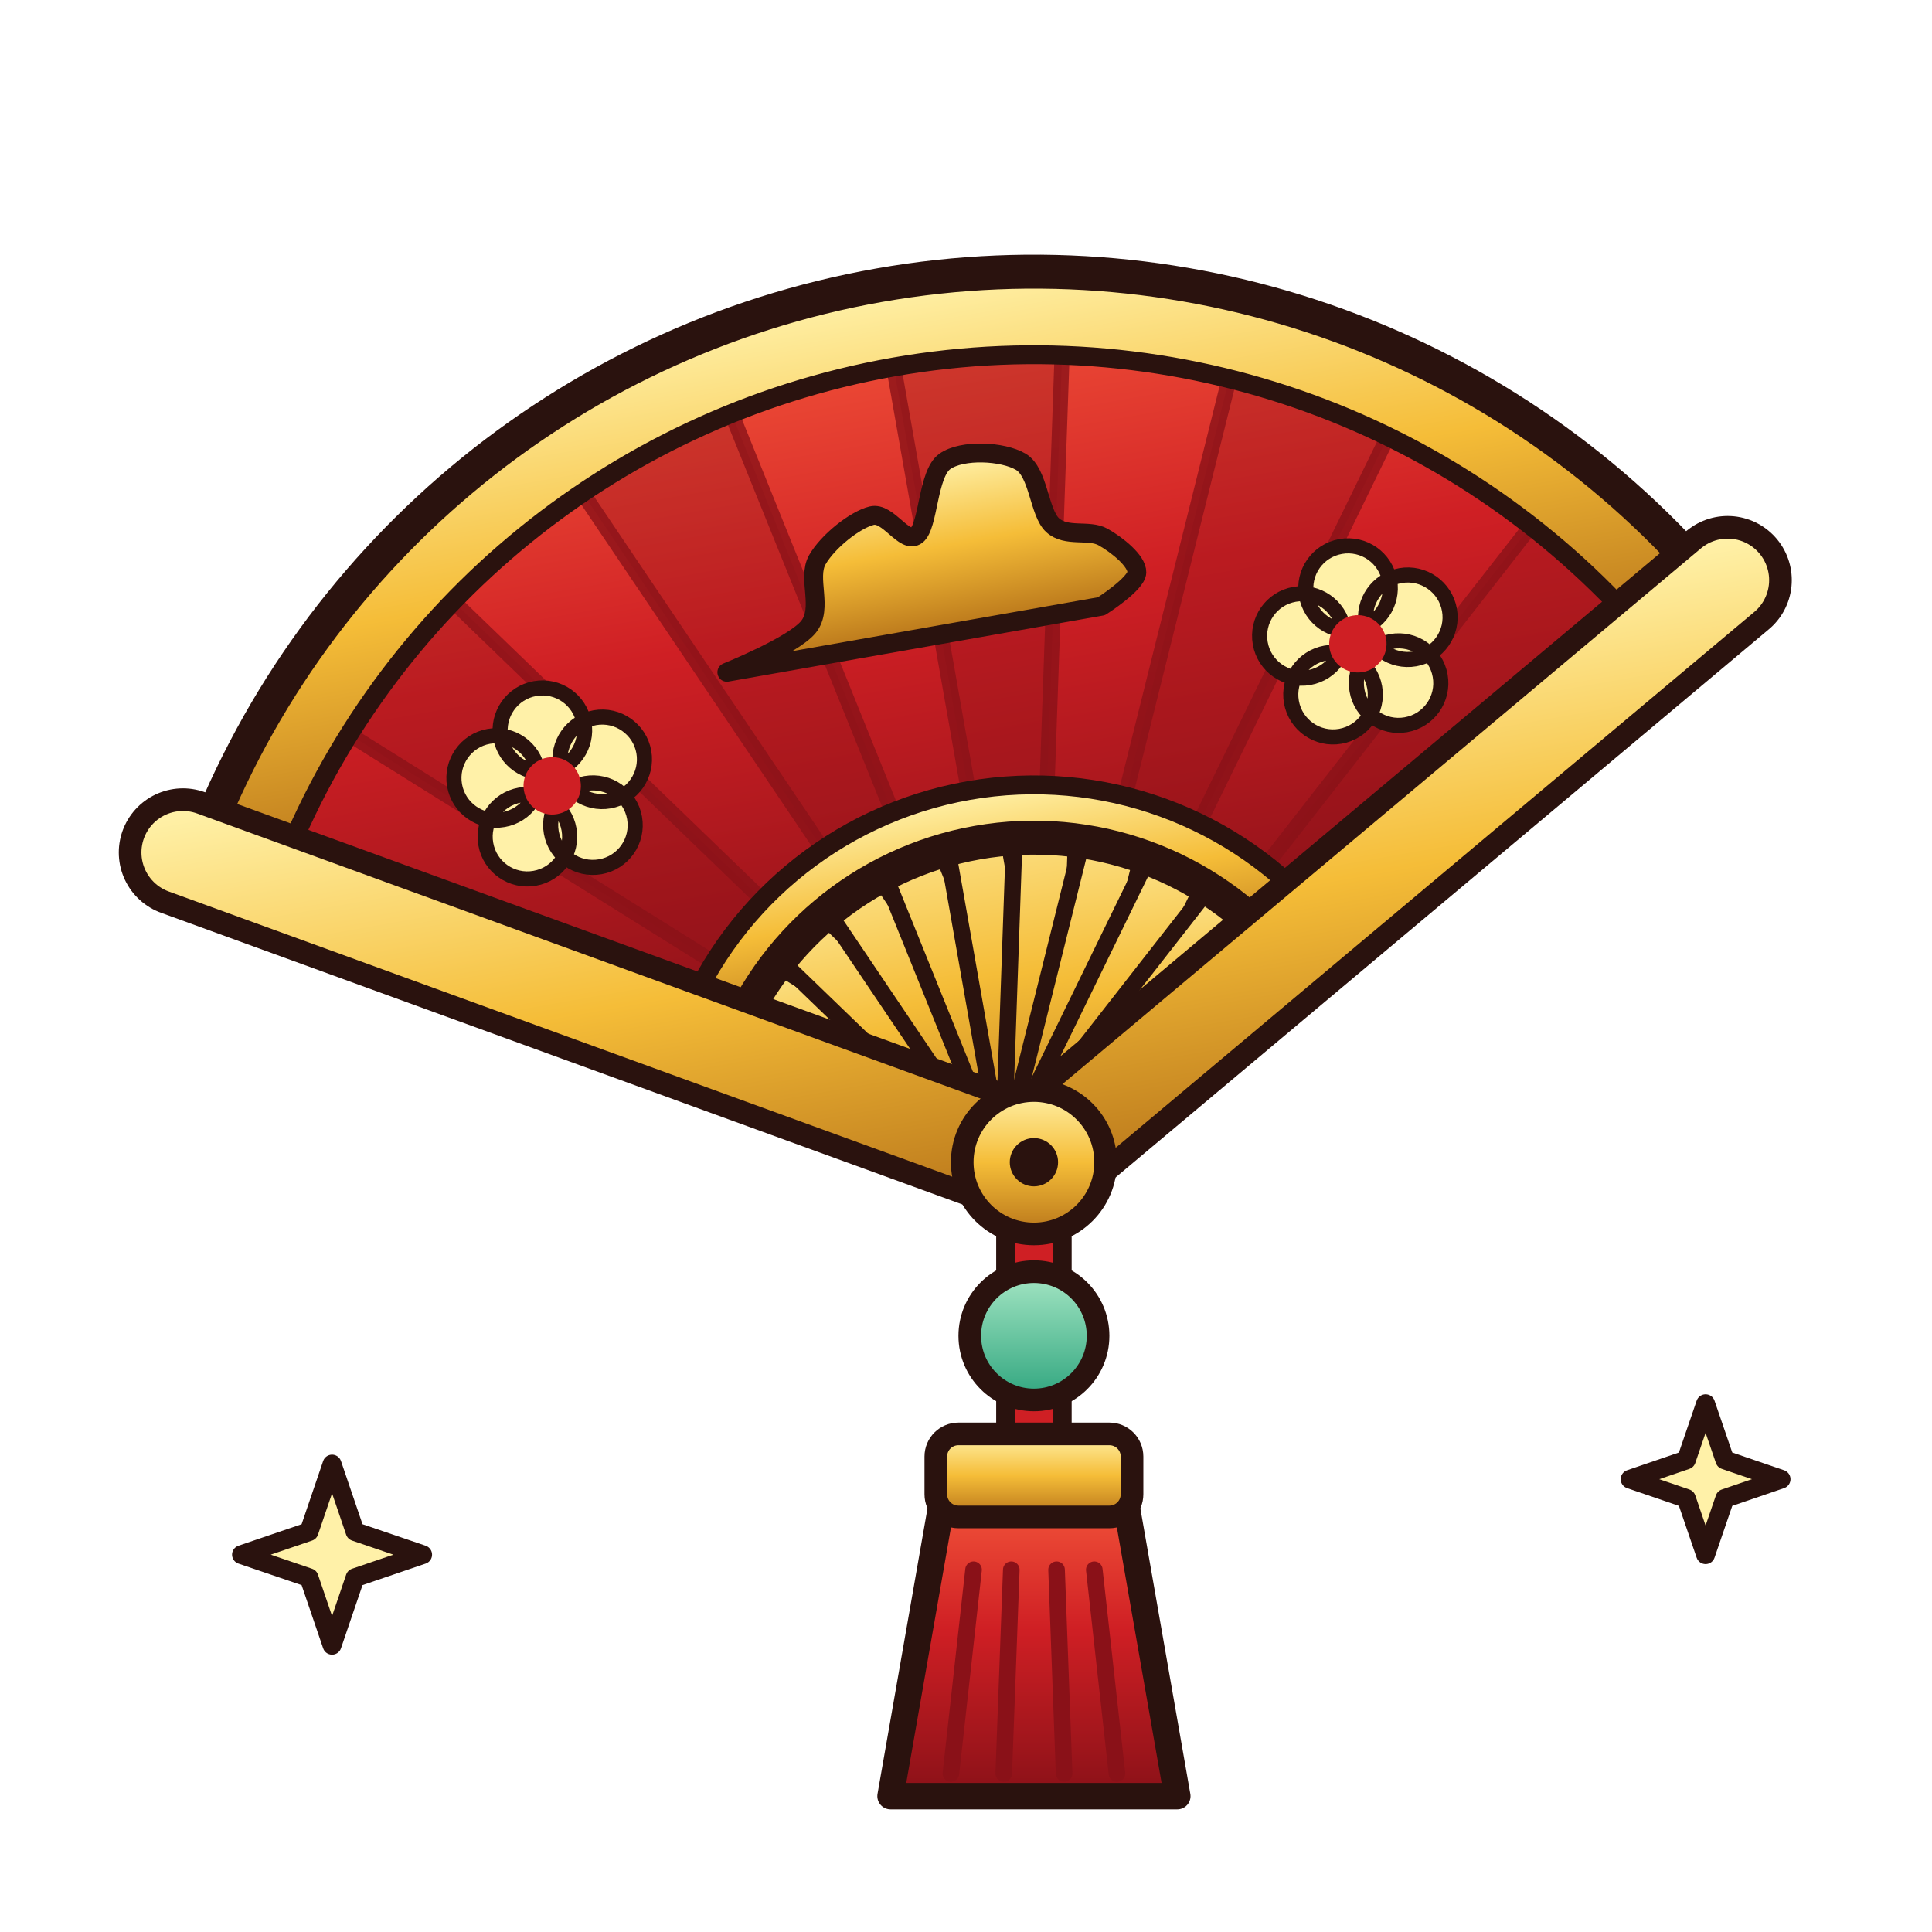
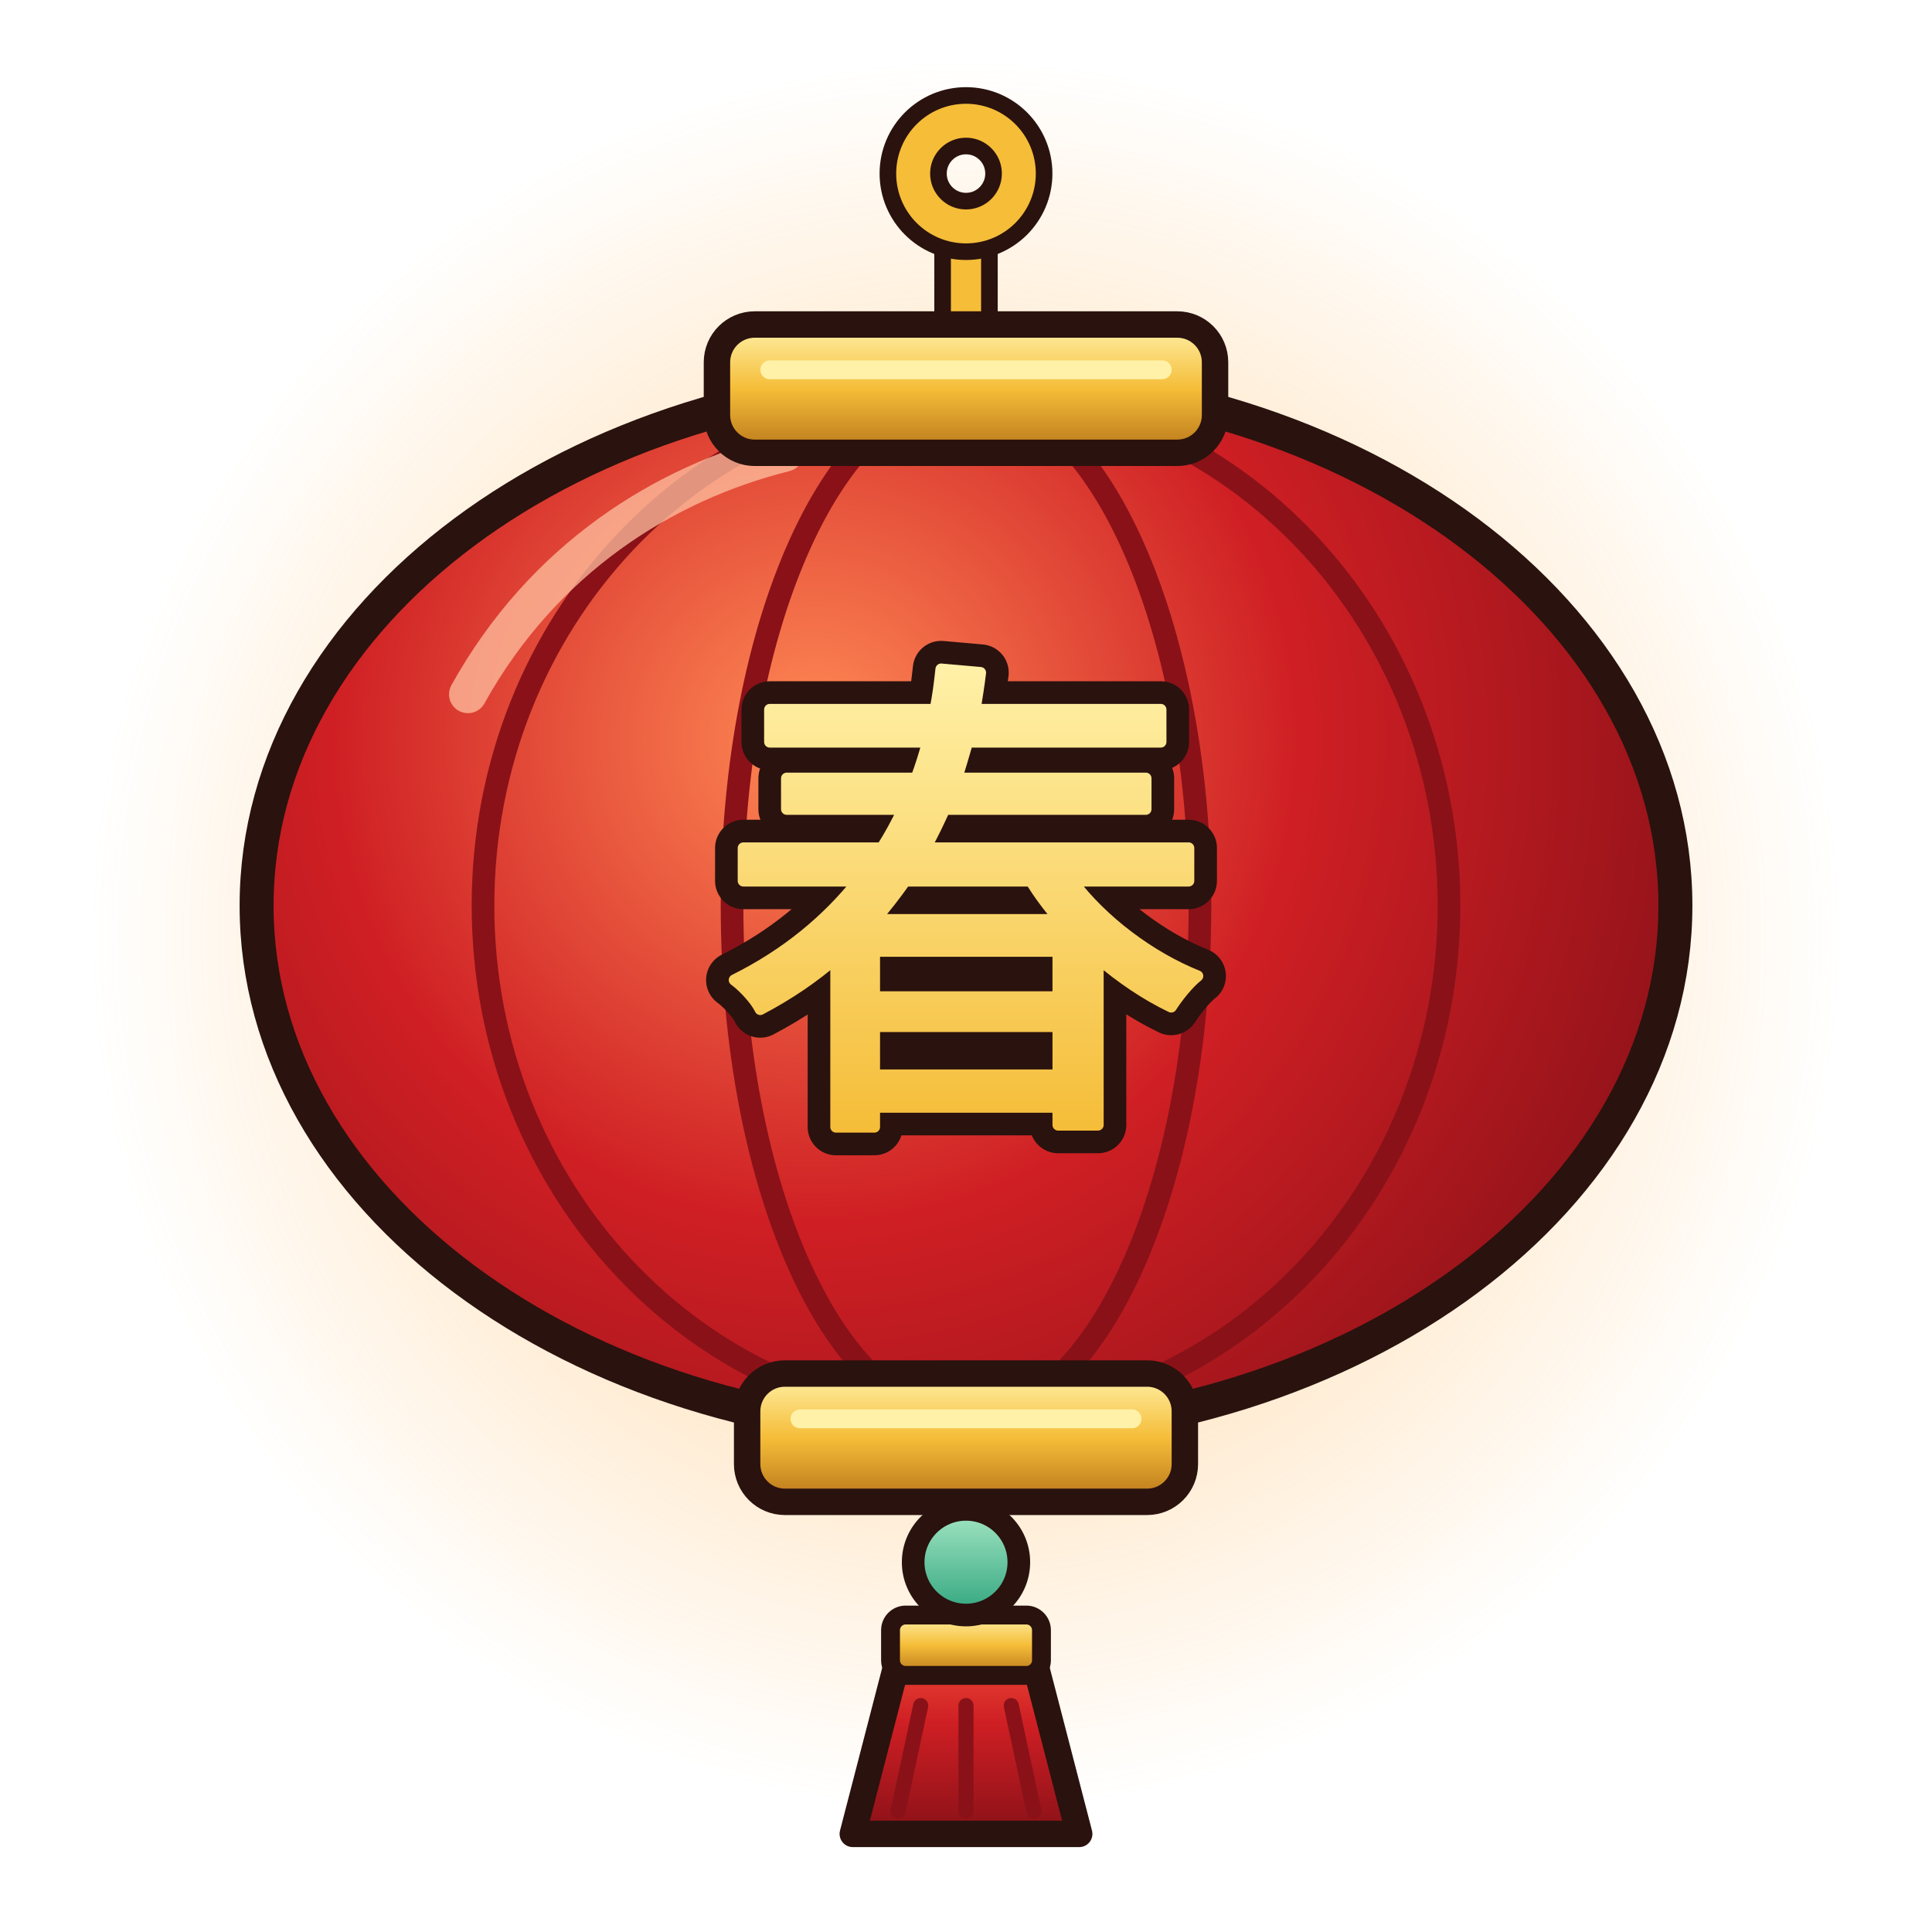
<svg xmlns="http://www.w3.org/2000/svg" width="256" height="256" viewBox="0 0 256 256">
  <defs>
-     <linearGradient id="linear-gradient-1" x1="111.89" y1="120.72" x2="118.86" y2="160.25" gradientUnits="userSpaceOnUse">
+     <radialGradient id="radial-gradient-1" cx="128" cy="124" r="116" gradientUnits="userSpaceOnUse">
+       <stop offset="0" stop-color="#ffd66b" stop-opacity="0.6" />
+       <stop offset="0.62" stop-color="#ffa838" stop-opacity="0.22" />
+       <stop offset="1" stop-color="#ffa838" stop-opacity="0" />
+     </radialGradient>
+     <linearGradient id="linear-gradient-1" x1="128" y1="216" x2="128" y2="243" gradientUnits="userSpaceOnUse">
+       <stop offset="0" stop-color="#f4553a" />
+       <stop offset="0.45" stop-color="#cf1f24" />
+       <stop offset="1" stop-color="#8a1118" />
+     </linearGradient>
+     <linearGradient id="linear-gradient-2" x1="128" y1="214" x2="128" y2="222" gradientUnits="userSpaceOnUse">
      <stop offset="0" stop-color="#fff1a8" />
      <stop offset="0.5" stop-color="#f5bd38" />
      <stop offset="1" stop-color="#b8751a" />
    </linearGradient>
-     <linearGradient id="linear-gradient-2" x1="114.55" y1="113.02" x2="122.76" y2="159.56" gradientUnits="userSpaceOnUse">
+     <linearGradient id="linear-gradient-3" x1="128" y1="200" x2="128" y2="214" gradientUnits="userSpaceOnUse">
+       <stop offset="0" stop-color="#a5e6c4" />
+       <stop offset="1" stop-color="#2fa57e" />
+     </linearGradient>
+     <radialGradient id="radial-gradient-2" cx="108" cy="98" r="128" gradientUnits="userSpaceOnUse">
+       <stop offset="0" stop-color="#ff8a55" />
+       <stop offset="0.5" stop-color="#cf1f24" />
+       <stop offset="1" stop-color="#8a1118" />
+     </radialGradient>
+     <linearGradient id="linear-gradient-4" x1="128" y1="43" x2="128" y2="60" gradientUnits="userSpaceOnUse">
      <stop offset="0" stop-color="#fff1a8" />
      <stop offset="0.5" stop-color="#f5bd38" />
      <stop offset="1" stop-color="#b8751a" />
    </linearGradient>
-     <linearGradient id="linear-gradient-3" x1="118.18" y1="106.96" x2="127.31" y2="158.76" gradientUnits="userSpaceOnUse">
+     <linearGradient id="linear-gradient-5" x1="128" y1="182" x2="128" y2="199" gradientUnits="userSpaceOnUse">
      <stop offset="0" stop-color="#fff1a8" />
      <stop offset="0.5" stop-color="#f5bd38" />
      <stop offset="1" stop-color="#b8751a" />
    </linearGradient>
-     <linearGradient id="linear-gradient-4" x1="122.6" y1="102.83" x2="132.3" y2="157.87" gradientUnits="userSpaceOnUse">
+     <linearGradient id="linear-gradient-6" x1="0" y1="88" x2="0" y2="150" gradientUnits="userSpaceOnUse">
      <stop offset="0" stop-color="#fff1a8" />
-       <stop offset="0.5" stop-color="#f5bd38" />
-       <stop offset="1" stop-color="#b8751a" />
-     </linearGradient>
-     <linearGradient id="linear-gradient-5" x1="127.62" y1="100.82" x2="137.52" y2="156.95" gradientUnits="userSpaceOnUse">
-       <stop offset="0" stop-color="#fff1a8" />
-       <stop offset="0.5" stop-color="#f5bd38" />
-       <stop offset="1" stop-color="#b8751a" />
-     </linearGradient>
-     <linearGradient id="linear-gradient-6" x1="133.04" y1="100.99" x2="142.74" y2="156.03" gradientUnits="userSpaceOnUse">
-       <stop offset="0" stop-color="#fff1a8" />
-       <stop offset="0.5" stop-color="#f5bd38" />
-       <stop offset="1" stop-color="#b8751a" />
-     </linearGradient>
-     <linearGradient id="linear-gradient-7" x1="138.6" y1="103.36" x2="147.73" y2="155.15" gradientUnits="userSpaceOnUse">
-       <stop offset="0" stop-color="#fff1a8" />
-       <stop offset="0.5" stop-color="#f5bd38" />
-       <stop offset="1" stop-color="#b8751a" />
-     </linearGradient>
-     <linearGradient id="linear-gradient-8" x1="144.08" y1="107.81" x2="152.28" y2="154.35" gradientUnits="userSpaceOnUse">
-       <stop offset="0" stop-color="#fff1a8" />
-       <stop offset="0.5" stop-color="#f5bd38" />
-       <stop offset="1" stop-color="#b8751a" />
-     </linearGradient>
-     <linearGradient id="linear-gradient-9" x1="149.21" y1="114.14" x2="156.18" y2="153.66" gradientUnits="userSpaceOnUse">
-       <stop offset="0" stop-color="#fff1a8" />
-       <stop offset="0.5" stop-color="#f5bd38" />
-       <stop offset="1" stop-color="#b8751a" />
-     </linearGradient>
-     <linearGradient id="linear-gradient-10" x1="116.51" y1="37.79" x2="133.27" y2="132.83" gradientUnits="userSpaceOnUse">
-       <stop offset="0" stop-color="#f4553a" />
-       <stop offset="0.45" stop-color="#cf1f24" />
-       <stop offset="1" stop-color="#8a1118" />
-     </linearGradient>
-     <linearGradient id="linear-gradient-11" x1="116.51" y1="37.79" x2="127.71" y2="101.31" gradientUnits="userSpaceOnUse">
-       <stop offset="0" stop-color="#fff1a8" />
-       <stop offset="0.5" stop-color="#f5bd38" />
-       <stop offset="1" stop-color="#b8751a" />
-     </linearGradient>
-     <linearGradient id="linear-gradient-12" x1="128.32" y1="104.76" x2="133.27" y2="132.83" gradientUnits="userSpaceOnUse">
-       <stop offset="0" stop-color="#fff1a8" />
-       <stop offset="0.5" stop-color="#f5bd38" />
-       <stop offset="1" stop-color="#b8751a" />
-     </linearGradient>
-     <linearGradient id="linear-gradient-13" x1="119.81" y1="61.6" x2="123.8" y2="84.23" gradientUnits="userSpaceOnUse">
-       <stop offset="0" stop-color="#fff1a8" />
-       <stop offset="0.5" stop-color="#f5bd38" />
-       <stop offset="1" stop-color="#b8751a" />
-     </linearGradient>
-     <linearGradient id="linear-gradient-14" x1="74.46" y1="98.52" x2="86.78" y2="168.44" gradientUnits="userSpaceOnUse">
-       <stop offset="0" stop-color="#fff1a8" />
-       <stop offset="0.5" stop-color="#f5bd38" />
-       <stop offset="1" stop-color="#b8751a" />
-     </linearGradient>
-     <linearGradient id="linear-gradient-15" x1="176.8" y1="80.47" x2="189.13" y2="150.39" gradientUnits="userSpaceOnUse">
-       <stop offset="0" stop-color="#fff1a8" />
-       <stop offset="0.5" stop-color="#f5bd38" />
-       <stop offset="1" stop-color="#b8751a" />
-     </linearGradient>
-     <linearGradient id="linear-gradient-16" x1="137" y1="198" x2="137" y2="238" gradientUnits="userSpaceOnUse">
-       <stop offset="0" stop-color="#f4553a" />
-       <stop offset="0.45" stop-color="#cf1f24" />
-       <stop offset="1" stop-color="#8a1118" />
-     </linearGradient>
-     <linearGradient id="linear-gradient-17" x1="137" y1="190" x2="137" y2="201" gradientUnits="userSpaceOnUse">
-       <stop offset="0" stop-color="#fff1a8" />
-       <stop offset="0.5" stop-color="#f5bd38" />
-       <stop offset="1" stop-color="#b8751a" />
-     </linearGradient>
-     <linearGradient id="linear-gradient-18" x1="137" y1="168.5" x2="137" y2="185.5" gradientUnits="userSpaceOnUse">
-       <stop offset="0" stop-color="#a5e6c4" />
-       <stop offset="1" stop-color="#2fa57e" />
-     </linearGradient>
-     <linearGradient id="linear-gradient-19" x1="137" y1="144.5" x2="137" y2="163.5" gradientUnits="userSpaceOnUse">
-       <stop offset="0" stop-color="#fff1a8" />
-       <stop offset="0.5" stop-color="#f5bd38" />
-       <stop offset="1" stop-color="#b8751a" />
+       <stop offset="1" stop-color="#f5bd38" />
    </linearGradient>
  </defs>
  <g>
+     <circle cx="128" cy="124" r="116" fill="url(#radial-gradient-1)" />
+     <line x1="128" y1="26" x2="128" y2="46" fill="none" stroke="#2a120e" stroke-width="8.4" stroke-linejoin="round" />
+     <line x1="128" y1="26" x2="128" y2="46" fill="none" stroke="#f5bd38" stroke-width="4" stroke-linejoin="round" />
+     <circle cx="128" cy="23" r="7" fill="none" stroke="#2a120e" stroke-width="8.9" stroke-linecap="round" stroke-linejoin="round" />
+     <circle cx="128" cy="23" r="7" fill="none" stroke="#f5bd38" stroke-width="4.5" stroke-linecap="round" stroke-linejoin="round" />
+     <polygon points="120,216 136,216 143,243 113,243" fill="url(#linear-gradient-1)" stroke="#2a120e" stroke-width="3.5" stroke-linecap="round" stroke-linejoin="round" />
+     <path d="M122 226 L119 240 M128 226 L128 240 M134 226 L137 240" fill="none" stroke="#8a1118" stroke-width="2" stroke-linecap="round" stroke-linejoin="round" />
+     <path d="M120 214 L136 214 C137.1 214 138 214.9 138 216 L138 220 C138 221.1 137.1 222 136 222 L120 222 C118.9 222 118 221.1 118 220 L118 216 C118 214.9 118.9 214 120 214 Z" fill="url(#linear-gradient-2)" stroke="#2a120e" stroke-width="2.5" stroke-linecap="round" stroke-linejoin="round" />
+     <circle cx="128" cy="207" r="7" fill="url(#linear-gradient-3)" stroke="#2a120e" stroke-width="3" stroke-linecap="round" stroke-linejoin="round" />
+     <ellipse cx="128" cy="120" rx="94" ry="70" fill="url(#radial-gradient-2)" stroke="#2a120e" stroke-width="4.5" stroke-linecap="round" stroke-linejoin="round" />
+     <ellipse cx="128" cy="120" rx="64" ry="68" fill="none" stroke="#8a1118" stroke-width="3" stroke-linecap="round" stroke-linejoin="round" />
+     <ellipse cx="128" cy="120" rx="31" ry="68" fill="none" stroke="#8a1118" stroke-width="3" stroke-linecap="round" stroke-linejoin="round" />
+     <path d="M62 92 C72 74 88 64 104 60" fill="none" stroke="#ffc0a0" stroke-width="5" stroke-linecap="round" stroke-linejoin="round" opacity="0.75" />
+     <path d="M100 43 L156 43 C158.76 43 161 45.24 161 48 L161 55 C161 57.76 158.76 60 156 60 L100 60 C97.24 60 95 57.76 95 55 L95 48 C95 45.24 97.24 43 100 43 Z" fill="url(#linear-gradient-4)" stroke="#2a120e" stroke-width="3.5" stroke-linecap="round" stroke-linejoin="round" />
+     <line x1="102" y1="49" x2="154" y2="49" fill="none" stroke="#fff1a8" stroke-width="2.5" stroke-linecap="round" stroke-linejoin="round" />
+     <path d="M104 182 L152 182 C154.76 182 157 184.24 157 187 L157 194 C157 196.76 154.76 199 152 199 L104 199 C101.24 199 99 196.76 99 194 L99 187 C99 184.24 101.24 182 104 182 Z" fill="url(#linear-gradient-5)" stroke="#2a120e" stroke-width="3.5" stroke-linecap="round" stroke-linejoin="round" />
+     <line x1="106" y1="188" x2="150" y2="188" fill="none" stroke="#fff1a8" stroke-width="2.5" stroke-linecap="round" stroke-linejoin="round" />
    <g>
-       <line x1="137" y1="154" x2="93.75" y2="126.97" fill="none" stroke="#2a120e" stroke-width="10.4" stroke-linejoin="round" />
-       <line x1="137" y1="154" x2="93.75" y2="126.97" fill="none" stroke="url(#linear-gradient-1)" stroke-width="6" stroke-linejoin="round" />
-       <line x1="137" y1="154" x2="100.31" y2="118.57" fill="none" stroke="#2a120e" stroke-width="10.4" stroke-linejoin="round" />
-       <line x1="137" y1="154" x2="100.31" y2="118.57" fill="none" stroke="url(#linear-gradient-2)" stroke-width="6" stroke-linejoin="round" />
-       <line x1="137" y1="154" x2="108.48" y2="111.72" fill="none" stroke="#2a120e" stroke-width="10.4" stroke-linejoin="round" />
-       <line x1="137" y1="154" x2="108.48" y2="111.72" fill="none" stroke="url(#linear-gradient-3)" stroke-width="6" stroke-linejoin="round" />
-       <line x1="137" y1="154" x2="117.9" y2="106.71" fill="none" stroke="#2a120e" stroke-width="10.4" stroke-linejoin="round" />
-       <line x1="137" y1="154" x2="117.9" y2="106.71" fill="none" stroke="url(#linear-gradient-4)" stroke-width="6" stroke-linejoin="round" />
-       <line x1="137" y1="154" x2="128.14" y2="103.77" fill="none" stroke="#2a120e" stroke-width="10.4" stroke-linejoin="round" />
-       <line x1="137" y1="154" x2="128.14" y2="103.77" fill="none" stroke="url(#linear-gradient-5)" stroke-width="6" stroke-linejoin="round" />
-       <line x1="137" y1="154" x2="138.78" y2="103.03" fill="none" stroke="#2a120e" stroke-width="10.4" stroke-linejoin="round" />
-       <line x1="137" y1="154" x2="138.78" y2="103.03" fill="none" stroke="url(#linear-gradient-6)" stroke-width="6" stroke-linejoin="round" />
-       <line x1="137" y1="154" x2="149.33" y2="104.52" fill="none" stroke="#2a120e" stroke-width="10.4" stroke-linejoin="round" />
-       <line x1="137" y1="154" x2="149.33" y2="104.52" fill="none" stroke="url(#linear-gradient-7)" stroke-width="6" stroke-linejoin="round" />
-       <line x1="137" y1="154" x2="159.36" y2="108.16" fill="none" stroke="#2a120e" stroke-width="10.4" stroke-linejoin="round" />
-       <line x1="137" y1="154" x2="159.36" y2="108.16" fill="none" stroke="url(#linear-gradient-8)" stroke-width="6" stroke-linejoin="round" />
-       <line x1="137" y1="154" x2="168.4" y2="113.81" fill="none" stroke="#2a120e" stroke-width="10.4" stroke-linejoin="round" />
-       <line x1="137" y1="154" x2="168.4" y2="113.81" fill="none" stroke="url(#linear-gradient-9)" stroke-width="6" stroke-linejoin="round" />
-       <path d="M26.12 113.64 C40.54 74.03 74.99 45.11 116.51 37.79 C158.03 30.47 200.29 45.86 227.39 78.15 L169.94 126.36 C160.07 114.59 144.66 108.98 129.53 111.65 C114.4 114.32 101.85 124.86 96.59 139.29 Z" fill="url(#linear-gradient-10)" />
-       <path d="M36.93 91.47 C41.3 84.48 46.39 77.96 52.12 72.03 L106.07 124.13 C103.98 126.29 102.12 128.67 100.53 131.22 Z M71.02 56.17 C77.86 51.56 85.16 47.68 92.8 44.59 L120.89 114.13 C118.11 115.26 115.45 116.67 112.95 118.35 Z M116.51 37.79 C124.63 36.36 132.88 35.79 141.11 36.07 L138.5 111.03 C135.5 110.92 132.49 111.13 129.53 111.65 Z M165.54 39.5 C173.54 41.5 181.32 44.33 188.73 47.95 L155.84 115.35 C153.15 114.03 150.32 113.01 147.4 112.28 Z M209.65 61.01 C216.14 66.09 222.09 71.83 227.39 78.15 L169.94 126.36 C168.01 124.06 165.84 121.97 163.48 120.12 Z" fill="#8a1118" opacity="0.3" />
-       <path d="M100.53 131.22 L36.93 91.47 M106.07 124.13 L52.12 72.03 M112.95 118.35 L71.02 56.17 M120.89 114.13 L92.8 44.59 M129.53 111.65 L116.51 37.79 M138.5 111.03 L141.11 36.07 M147.4 112.28 L165.54 39.5 M155.84 115.35 L188.73 47.95 M163.48 120.12 L209.65 61.01" fill="none" stroke="#8a1118" stroke-width="2" stroke-linejoin="round" opacity="0.8" />
-       <path d="M26.12 113.64 C40.54 74.03 74.99 45.11 116.51 37.79 C158.03 30.47 200.29 45.86 227.39 78.15 L218.96 85.22 C194.39 55.94 156.06 42 118.42 48.63 C80.78 55.27 49.53 81.49 36.46 117.4 Z" fill="url(#linear-gradient-11)" stroke="#2a120e" stroke-width="2.5" stroke-linecap="round" stroke-linejoin="round" />
-       <path d="M90.02 136.9 C96.13 120.11 110.73 107.86 128.32 104.76 C145.91 101.66 163.82 108.18 175.3 121.86 L169.94 126.36 C160.07 114.59 144.66 108.98 129.53 111.65 C114.4 114.32 101.85 124.86 96.59 139.29 Z" fill="url(#linear-gradient-12)" stroke="#2a120e" stroke-width="2.5" stroke-linecap="round" stroke-linejoin="round" />
-       <path d="M96.31 89.08 C96.31 89.08 105.13 85.54 107.13 83.06 C109.13 80.57 106.91 76.63 108.3 74.17 C109.7 71.72 113.31 68.87 115.5 68.33 C117.69 67.79 119.82 72.14 121.44 70.94 C123.06 69.74 122.89 62.76 125.2 61.14 C127.5 59.51 132.88 59.78 135.26 61.19 C137.64 62.6 137.66 67.93 139.48 69.59 C141.3 71.25 144.29 70.11 146.15 71.15 C148.01 72.19 150.67 74.32 150.64 75.84 C150.6 77.37 145.94 80.33 145.94 80.33 Z" fill="url(#linear-gradient-13)" stroke="#2a120e" stroke-width="2.5" stroke-linecap="round" stroke-linejoin="round" />
-       <path d="M66.35 97.72 C65.82 94.68 67.85 91.77 70.9 91.24 C73.94 90.7 76.85 92.73 77.38 95.78 C77.92 98.82 75.89 101.73 72.84 102.27 C69.8 102.8 66.89 100.77 66.35 97.72 Z M74.28 101.59 C73.74 98.54 75.77 95.64 78.82 95.1 C81.86 94.56 84.77 96.6 85.31 99.64 C85.84 102.69 83.81 105.59 80.76 106.13 C77.72 106.67 74.81 104.63 74.28 101.59 Z M73.05 110.31 C72.51 107.26 74.55 104.36 77.59 103.82 C80.64 103.29 83.54 105.32 84.08 108.37 C84.62 111.41 82.59 114.32 79.54 114.85 C76.49 115.39 73.59 113.36 73.05 110.31 Z M64.37 111.84 C63.83 108.8 65.86 105.89 68.91 105.35 C71.95 104.82 74.86 106.85 75.4 109.9 C75.93 112.94 73.9 115.85 70.85 116.38 C67.81 116.92 64.9 114.89 64.37 111.84 Z M60.23 104.06 C59.7 101.02 61.73 98.11 64.77 97.57 C67.82 97.04 70.72 99.07 71.26 102.12 C71.8 105.16 69.77 108.07 66.72 108.6 C63.67 109.14 60.77 107.11 60.23 104.06 Z" fill="#fff1a8" stroke="#2a120e" stroke-width="2" stroke-linecap="round" stroke-linejoin="round" />
-       <path d="M69.43 104.79 C69.06 102.72 70.44 100.75 72.51 100.39 C74.58 100.02 76.55 101.4 76.91 103.47 C77.28 105.54 75.9 107.51 73.83 107.87 C71.76 108.24 69.79 106.86 69.43 104.79 Z" fill="#cf1f24" />
-       <path d="M173.11 78.9 C172.57 75.85 174.6 72.95 177.65 72.41 C180.7 71.87 183.6 73.91 184.14 76.95 C184.67 80 182.64 82.9 179.59 83.44 C176.55 83.98 173.64 81.94 173.11 78.9 Z M181.03 82.76 C180.49 79.72 182.53 76.81 185.57 76.27 C188.62 75.74 191.52 77.77 192.06 80.82 C192.6 83.86 190.56 86.77 187.52 87.3 C184.47 87.84 181.57 85.81 181.03 82.76 Z M179.81 91.49 C179.27 88.44 181.3 85.54 184.35 85 C187.39 84.46 190.3 86.5 190.83 89.54 C191.37 92.59 189.34 95.49 186.29 96.03 C183.25 96.57 180.34 94.53 179.81 91.49 Z M171.12 93.02 C170.58 89.97 172.62 87.07 175.66 86.53 C178.71 85.99 181.61 88.03 182.15 91.07 C182.69 94.12 180.65 97.02 177.61 97.56 C174.56 98.1 171.66 96.06 171.12 93.02 Z M166.99 85.24 C166.45 82.19 168.48 79.29 171.53 78.75 C174.57 78.21 177.48 80.25 178.02 83.29 C178.55 86.34 176.52 89.24 173.47 89.78 C170.43 90.32 167.52 88.28 166.99 85.24 Z" fill="#fff1a8" stroke="#2a120e" stroke-width="2" stroke-linecap="round" stroke-linejoin="round" />
-       <path d="M176.18 85.97 C175.82 83.9 177.2 81.93 179.26 81.57 C181.33 81.2 183.3 82.58 183.67 84.65 C184.03 86.72 182.65 88.69 180.58 89.05 C178.52 89.41 176.55 88.03 176.18 85.97 Z" fill="#cf1f24" />
-       <path d="M26.12 113.64 C40.54 74.03 74.99 45.11 116.51 37.79 C158.03 30.47 200.29 45.86 227.39 78.15 L169.94 126.36 C160.07 114.59 144.66 108.98 129.53 111.65 C114.4 114.32 101.85 124.86 96.59 139.29 Z" fill="none" stroke="#2a120e" stroke-width="4.5" stroke-linecap="round" stroke-linejoin="round" />
-       <line x1="137" y1="154" x2="24.24" y2="112.96" fill="none" stroke="#2a120e" stroke-width="17" stroke-linecap="round" stroke-linejoin="round" />
-       <line x1="137" y1="154" x2="24.24" y2="112.96" fill="none" stroke="url(#linear-gradient-14)" stroke-width="11" stroke-linecap="round" stroke-linejoin="round" />
-       <line x1="137" y1="154" x2="228.92" y2="76.87" fill="none" stroke="#2a120e" stroke-width="17" stroke-linecap="round" stroke-linejoin="round" />
-       <line x1="137" y1="154" x2="228.92" y2="76.87" fill="none" stroke="url(#linear-gradient-15)" stroke-width="11" stroke-linecap="round" stroke-linejoin="round" />
+       <path d="M124.7 88.67 C124.5 90.45 124.3 92.24 123.91 94.02 L102 94.02 L102 98.31 L122.92 98.31 C122.52 99.89 121.99 101.54 121.4 103.13 L104.24 103.13 L104.24 107.22 L119.68 107.22 C118.83 109 117.9 110.72 116.85 112.37 L98.5 112.37 L98.5 116.72 L113.74 116.72 C109.65 121.87 104.24 126.42 97.31 129.86 C98.5 130.72 100.15 132.5 100.74 133.75 C104.5 131.77 107.8 129.53 110.77 126.95 L110.77 149.33 L115.86 149.33 L115.86 146.69 L140.21 146.69 L140.21 149.06 L145.49 149.06 L145.49 126.95 C148.53 129.59 151.89 131.84 155.19 133.42 C155.98 132.17 157.5 130.25 158.69 129.33 C152.42 126.82 146.08 122.07 142.06 116.72 L157.5 116.72 L157.5 112.37 L122.59 112.37 C123.58 110.65 124.37 108.94 125.16 107.22 L151.83 107.22 L151.83 103.13 L126.75 103.13 C127.27 101.54 127.74 99.89 128.2 98.31 L153.81 98.31 L153.81 94.02 L129.19 94.02 C129.45 92.37 129.72 90.78 129.91 89.13 Z M119.95 116.72 L136.58 116.72 C137.7 118.5 138.96 120.22 140.41 121.87 L115.92 121.87 C117.37 120.22 118.69 118.5 119.95 116.72 Z M115.86 136 L140.21 136 L140.21 142.46 L115.86 142.46 Z M115.86 132.1 L115.86 126.03 L140.21 126.03 L140.21 132.1 Z" fill="#2a120e" stroke="#2a120e" stroke-width="7.5" stroke-linecap="round" stroke-linejoin="round" />
    </g>
-     <polygon points="125,198 149,198 156,238 118,238" fill="url(#linear-gradient-16)" stroke="#2a120e" stroke-width="3.5" stroke-linecap="round" stroke-linejoin="round" />
-     <path d="M129 208 L126 235 M134 208 L133 235 M140 208 L141 235 M145 208 L148 235" fill="none" stroke="#8a1118" stroke-width="2.2" stroke-linecap="round" stroke-linejoin="round" />
-     <line x1="137" y1="154" x2="137" y2="192" fill="none" stroke="#2a120e" stroke-width="10" stroke-linejoin="round" />
-     <line x1="137" y1="154" x2="137" y2="192" fill="none" stroke="#cf1f24" stroke-width="5" stroke-linejoin="round" />
-     <path d="M127 190 L147 190 C148.66 190 150 191.34 150 193 L150 198 C150 199.66 148.66 201 147 201 L127 201 C125.34 201 124 199.66 124 198 L124 193 C124 191.34 125.34 190 127 190 Z" fill="url(#linear-gradient-17)" stroke="#2a120e" stroke-width="3" stroke-linecap="round" stroke-linejoin="round" />
-     <circle cx="137" cy="177" r="8.5" fill="url(#linear-gradient-18)" stroke="#2a120e" stroke-width="3" stroke-linecap="round" stroke-linejoin="round" />
-     <circle cx="137" cy="154" r="9.5" fill="url(#linear-gradient-19)" stroke="#2a120e" stroke-width="3" stroke-linecap="round" stroke-linejoin="round" />
-     <circle cx="137" cy="154" r="3.2" fill="#2a120e" />
-     <polygon points="44,194 47.05,202.95 56,206 47.05,209.05 44,218 40.95,209.05 32,206 40.95,202.95" fill="#fff1a8" stroke="#2a120e" stroke-width="2.5" stroke-linecap="round" stroke-linejoin="round" />
-     <polygon points="226,186 228.55,193.45 236,196 228.55,198.55 226,206 223.45,198.55 216,196 223.45,193.45" fill="#fff1a8" stroke="#2a120e" stroke-width="2.5" stroke-linecap="round" stroke-linejoin="round" />
+     <g>
+       <path d="M124.7 88.67 C124.5 90.45 124.3 92.24 123.91 94.02 L102 94.02 L102 98.31 L122.92 98.31 C122.52 99.89 121.99 101.54 121.4 103.13 L104.24 103.13 L104.24 107.22 L119.68 107.22 C118.83 109 117.9 110.72 116.85 112.37 L98.5 112.37 L98.5 116.72 L113.74 116.72 C109.65 121.87 104.24 126.42 97.31 129.86 C98.5 130.72 100.15 132.5 100.74 133.75 C104.5 131.77 107.8 129.53 110.77 126.95 L110.77 149.33 L115.86 149.33 L115.86 146.69 L140.21 146.69 L140.21 149.06 L145.49 149.06 L145.49 126.95 C148.53 129.59 151.89 131.84 155.19 133.42 C155.98 132.17 157.5 130.25 158.69 129.33 C152.42 126.82 146.08 122.07 142.06 116.72 L157.5 116.72 L157.5 112.37 L122.59 112.37 C123.58 110.65 124.37 108.94 125.16 107.22 L151.83 107.22 L151.83 103.13 L126.75 103.13 C127.27 101.54 127.74 99.89 128.2 98.31 L153.81 98.31 L153.81 94.02 L129.19 94.02 C129.45 92.37 129.72 90.78 129.91 89.13 Z M119.95 116.72 L136.58 116.72 C137.7 118.5 138.96 120.22 140.41 121.87 L115.92 121.87 C117.37 120.22 118.69 118.5 119.95 116.72 Z M115.86 136 L140.21 136 L140.21 142.46 L115.86 142.46 Z M115.86 132.1 L115.86 126.03 L140.21 126.03 L140.21 132.1 Z" fill="url(#linear-gradient-6)" stroke="url(#linear-gradient-6)" stroke-width="1.5" stroke-linecap="round" stroke-linejoin="round" />
+     </g>
  </g>
</svg>
